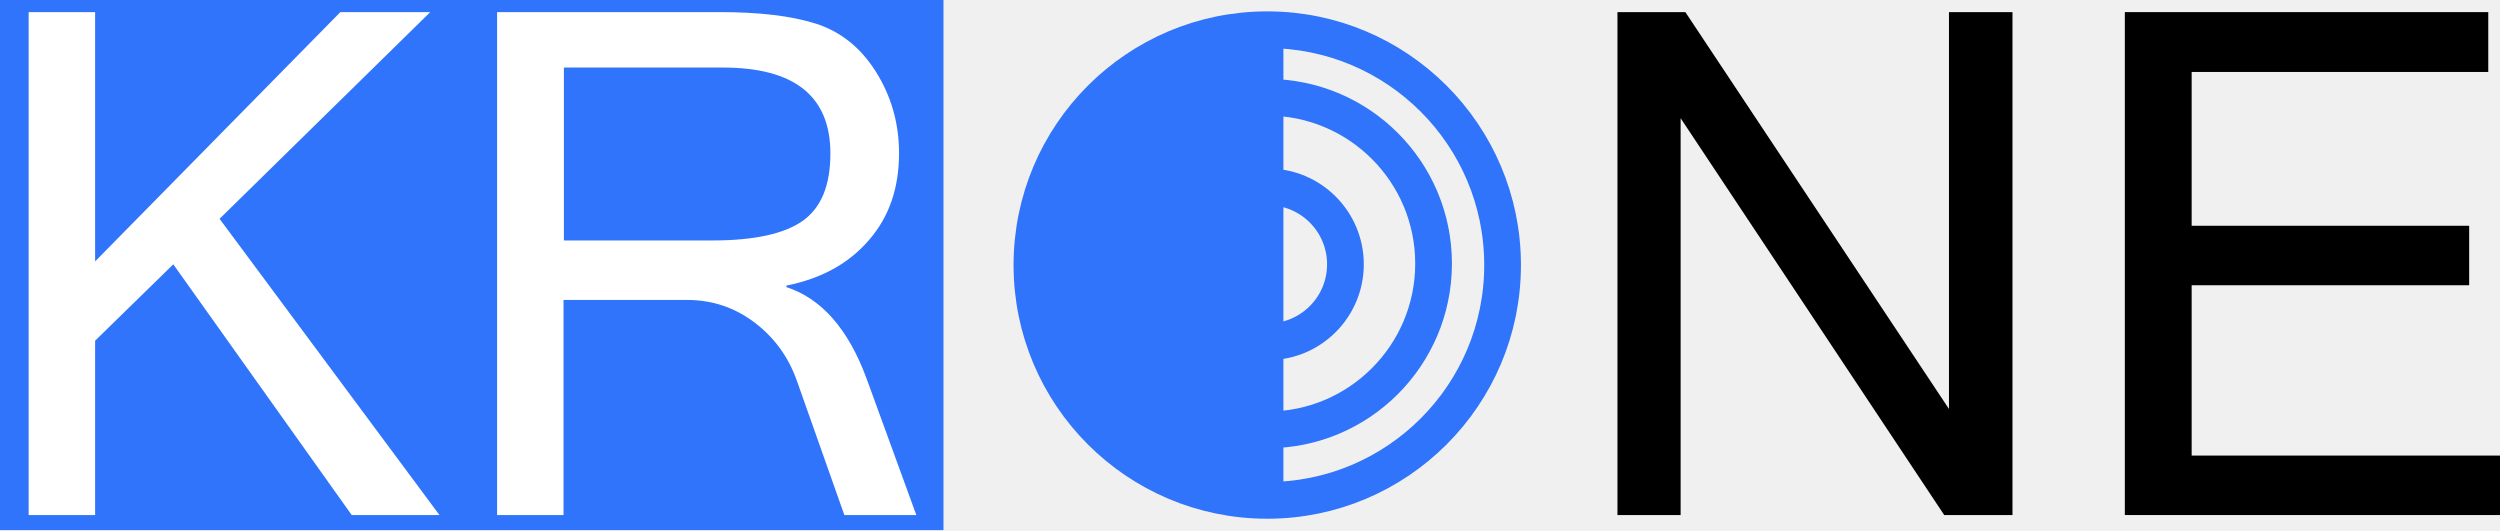
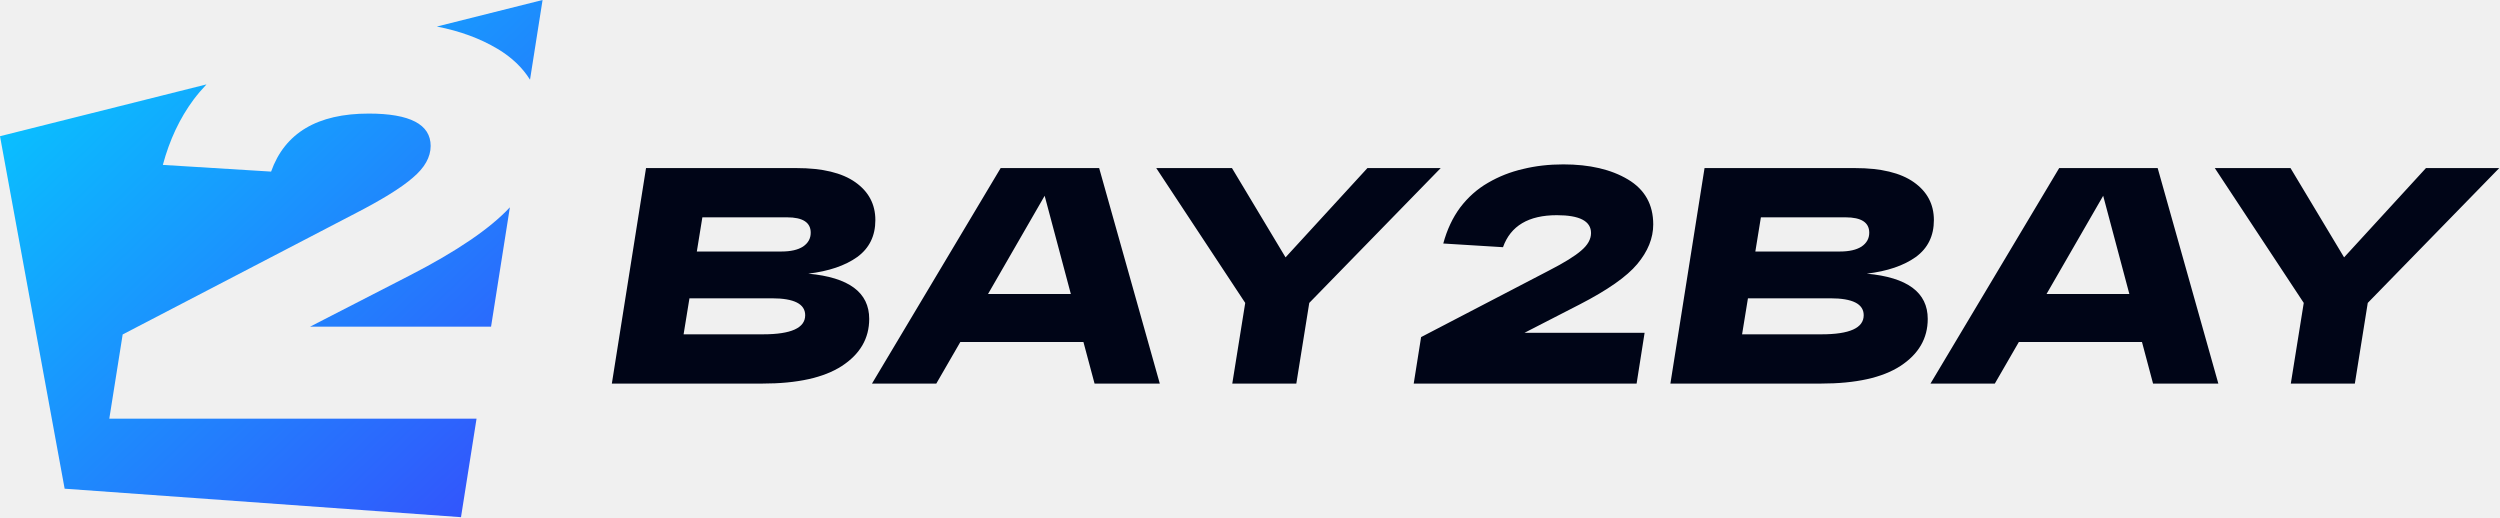
- <svg xmlns="http://www.w3.org/2000/svg" width="121" height="25.657" viewBox="0 0 121 25.657" fill="none">
-   <defs />
-   <path id="Vector" d="M0 0L45.664 0L45.664 25.657L0 25.657L0 0Z" fill="#2F74FA" fill-opacity="1" fill-rule="evenodd" />
-   <path id="Vector" d="M21.27 24.928L17.023 24.928L8.387 12.793L4.604 16.489L4.604 24.928L1.387 24.928L1.387 0.586L4.604 0.586L4.604 12.651L16.473 0.586L20.824 0.586L10.627 10.59L21.27 24.928Z" fill="#FFFFFF" fill-opacity="1" fill-rule="nonzero" />
-   <path id="Vector" d="M44.35 24.928L40.867 24.928L38.574 18.443C38.166 17.288 37.49 16.347 36.531 15.618C35.572 14.89 34.488 14.517 33.244 14.517L27.275 14.517L27.275 24.928L24.059 24.928L24.059 0.586L34.844 0.586C36.727 0.586 38.273 0.764 39.463 1.137C40.654 1.51 41.631 2.274 42.377 3.447C43.123 4.62 43.514 5.952 43.514 7.409C43.514 9.097 43.035 10.501 42.057 11.62C41.08 12.757 39.748 13.486 38.06 13.823L38.06 13.895C39.748 14.445 41.045 15.902 41.934 18.301L44.35 24.928ZM27.293 11.638L34.488 11.638C36.496 11.638 37.953 11.318 38.842 10.696C39.748 10.057 40.191 8.973 40.191 7.427C40.191 4.655 38.451 3.269 34.986 3.269L27.293 3.269L27.293 11.638Z" fill="#FFFFFF" fill-opacity="1" fill-rule="nonzero" />
-   <path id="Vector" d="M97.404 24.928L94.1 24.928L81.342 5.721L81.342 24.928L78.285 24.928L78.285 0.586L81.572 0.586L94.33 19.794L94.33 0.586L97.404 0.586L97.404 24.928Z" fill="#000000" fill-opacity="1" fill-rule="nonzero" />
-   <path id="Vector" d="M121 24.928L102.842 24.928L102.842 0.586L120.432 0.586L120.432 3.483L106.076 3.483L106.076 10.927L119.508 10.927L119.508 13.806L106.076 13.806L106.076 22.05L121 22.05L121 24.928Z" fill="#000000" fill-opacity="1" fill-rule="nonzero" />
-   <path id="Vector" d="M61.334 24.218C55.045 24.218 49.945 19.119 49.945 12.829C49.945 6.538 55.045 1.439 61.334 1.439C67.625 1.439 72.725 6.538 72.725 12.829C72.725 19.119 67.625 24.218 61.334 24.218Z" stroke="#2F74FA" stroke-opacity="1" stroke-width="1.777" />
-   <path id="Vector" d="M61.336 20.806C56.891 20.806 53.287 17.203 53.287 12.757C53.287 8.312 56.891 4.709 61.336 4.709C65.781 4.709 69.385 8.312 69.385 12.757C69.385 17.203 65.781 20.806 61.336 20.806Z" stroke="#2F74FA" stroke-opacity="1" stroke-width="1.777" />
-   <path id="Vector" d="M61.371 16.542C59.299 16.542 57.621 14.864 57.621 12.793C57.621 10.722 59.299 9.044 61.371 9.044C63.441 9.044 65.119 10.722 65.119 12.793C65.119 14.864 63.441 16.542 61.371 16.542Z" stroke="#2F74FA" stroke-opacity="1" stroke-width="1.777" />
-   <path id="Vector" d="M62.117 0.586C55.365 0.586 49.893 6.059 49.893 12.811C49.893 19.563 55.365 25.035 62.117 25.035L62.117 0.586Z" fill="#2F74FA" fill-opacity="1" fill-rule="nonzero" />
+ <svg xmlns="http://www.w3.org/2000/svg" width="146" height="30.205" viewBox="0 0 146 30.205" fill="none">
+   <defs>
+     <clipPath id="clip220_2422">
+       <rect id="BLACK def 1" width="146" height="30.205" fill="white" fill-opacity="0" />
+     </clipPath>
+     <linearGradient id="paint_linear_220_2423_0" x1="31.686" y1="30.203" x2="1.518" y2="-1.447" gradientUnits="userSpaceOnUse">
+       <stop stop-color="#364CFC" />
+       <stop offset="1" stop-color="#03D0FF" />
+     </linearGradient>
+   </defs>
+   <rect id="BLACK def 1" width="146" height="30.205" fill="#FFFFFF" fill-opacity="0" />
+   <g clip-path="url(#clip220_2422)">
+     <path id="Vector" d="M3.775 28.54L0 7.955L12.06 4.928C11.795 5.206 11.541 5.503 11.303 5.819C10.498 6.904 9.9 8.175 9.51 9.63L15.832 10.021C16.635 7.762 18.535 6.633 21.533 6.633C23.943 6.633 25.15 7.263 25.15 8.522C25.15 9.174 24.803 9.793 24.107 10.379C23.434 10.965 22.293 11.671 20.686 12.496L7.164 19.532L6.383 24.45L27.83 24.45L26.922 30.203L3.775 28.54ZM29.777 12.107L28.678 19.076L18.111 19.076L23.943 16.079C26.68 14.671 28.625 13.347 29.777 12.107ZM31.686 0L30.953 4.654C30.51 3.944 29.879 3.344 29.061 2.855C28.041 2.246 26.857 1.811 25.512 1.55L31.686 0Z" fill="url(#paint_linear_220_2423_0)" fill-opacity="1" fill-rule="evenodd" />
+     <path id="Vector" d="M47.203 15.982C49.576 16.198 50.762 17.079 50.762 18.625C50.762 19.764 50.228 20.681 49.162 21.376C48.107 22.059 46.56 22.401 44.523 22.401L35.732 22.401L37.728 9.816L46.52 9.816C48.029 9.816 49.174 10.092 49.953 10.643C50.732 11.194 51.121 11.931 51.121 12.854C51.121 13.777 50.768 14.496 50.06 15.012C49.353 15.515 48.4 15.839 47.203 15.982ZM47.346 13.591C47.346 12.992 46.885 12.692 45.963 12.692L41.018 12.692L40.695 14.688L45.639 14.688C46.178 14.688 46.598 14.592 46.897 14.4C47.197 14.197 47.346 13.927 47.346 13.591ZM44.56 19.524C46.201 19.524 47.023 19.153 47.023 18.41C47.023 17.75 46.375 17.421 45.08 17.421L40.264 17.421L39.922 19.524L44.56 19.524ZM63.922 22.401L63.273 19.974L56.082 19.974L54.68 22.401L50.924 22.401L58.438 9.816L64.191 9.816L67.732 22.401L63.922 22.401ZM57.701 17.169L62.537 17.169L61.008 11.434L57.701 17.169ZM79.857 9.816L84.137 9.816L76.461 17.69L75.705 22.401L71.965 22.401L72.721 17.69L67.525 9.816L71.947 9.816L75.076 15.03L79.857 9.816ZM92.252 17.78L89.033 19.434L96.045 19.434L95.578 22.401L82.561 22.401L82.992 19.686L90.453 15.803C91.34 15.347 91.971 14.958 92.342 14.634C92.725 14.31 92.916 13.969 92.916 13.609C92.916 12.914 92.252 12.567 90.922 12.567C89.268 12.567 88.219 13.19 87.775 14.436L84.287 14.221C84.504 13.418 84.832 12.716 85.275 12.117C85.732 11.518 86.269 11.039 86.894 10.679C87.529 10.307 88.213 10.038 88.943 9.87C89.674 9.69 90.459 9.6 91.299 9.6C92.832 9.6 94.092 9.894 95.074 10.481C96.057 11.068 96.549 11.943 96.549 13.106C96.549 13.909 96.236 14.682 95.613 15.425C95.002 16.156 93.881 16.941 92.252 17.78ZM109.02 15.982C111.393 16.198 112.58 17.079 112.58 18.625C112.58 19.764 112.047 20.681 110.98 21.376C109.926 22.059 108.379 22.401 106.342 22.401L97.551 22.401L99.545 9.816L108.336 9.816C109.848 9.816 110.992 10.092 111.771 10.643C112.551 11.194 112.939 11.931 112.939 12.854C112.939 13.777 112.586 14.496 111.879 15.012C111.172 15.515 110.219 15.839 109.02 15.982ZM109.164 13.591C109.164 12.992 108.703 12.692 107.779 12.692L102.836 12.692L102.512 14.688L107.455 14.688C107.996 14.688 108.414 14.592 108.715 14.4C109.014 14.197 109.164 13.927 109.164 13.591ZM106.377 19.524C108.02 19.524 108.84 19.153 108.84 18.41C108.84 17.75 108.193 17.421 106.898 17.421L102.08 17.421L101.738 19.524L106.377 19.524ZM125.738 22.401L125.092 19.974L117.9 19.974L116.498 22.401L112.74 22.401L120.256 9.816L126.008 9.816L129.551 22.401L125.738 22.401ZM119.518 17.169L124.354 17.169L122.826 11.434L119.518 17.169ZM141.676 9.816L145.955 9.816L138.277 17.69L137.523 22.401L133.783 22.401L134.539 17.69L129.344 9.816L133.766 9.816L136.895 15.03L141.676 9.816Z" fill="#000517" fill-opacity="1" fill-rule="nonzero" />
+   </g>
</svg>
